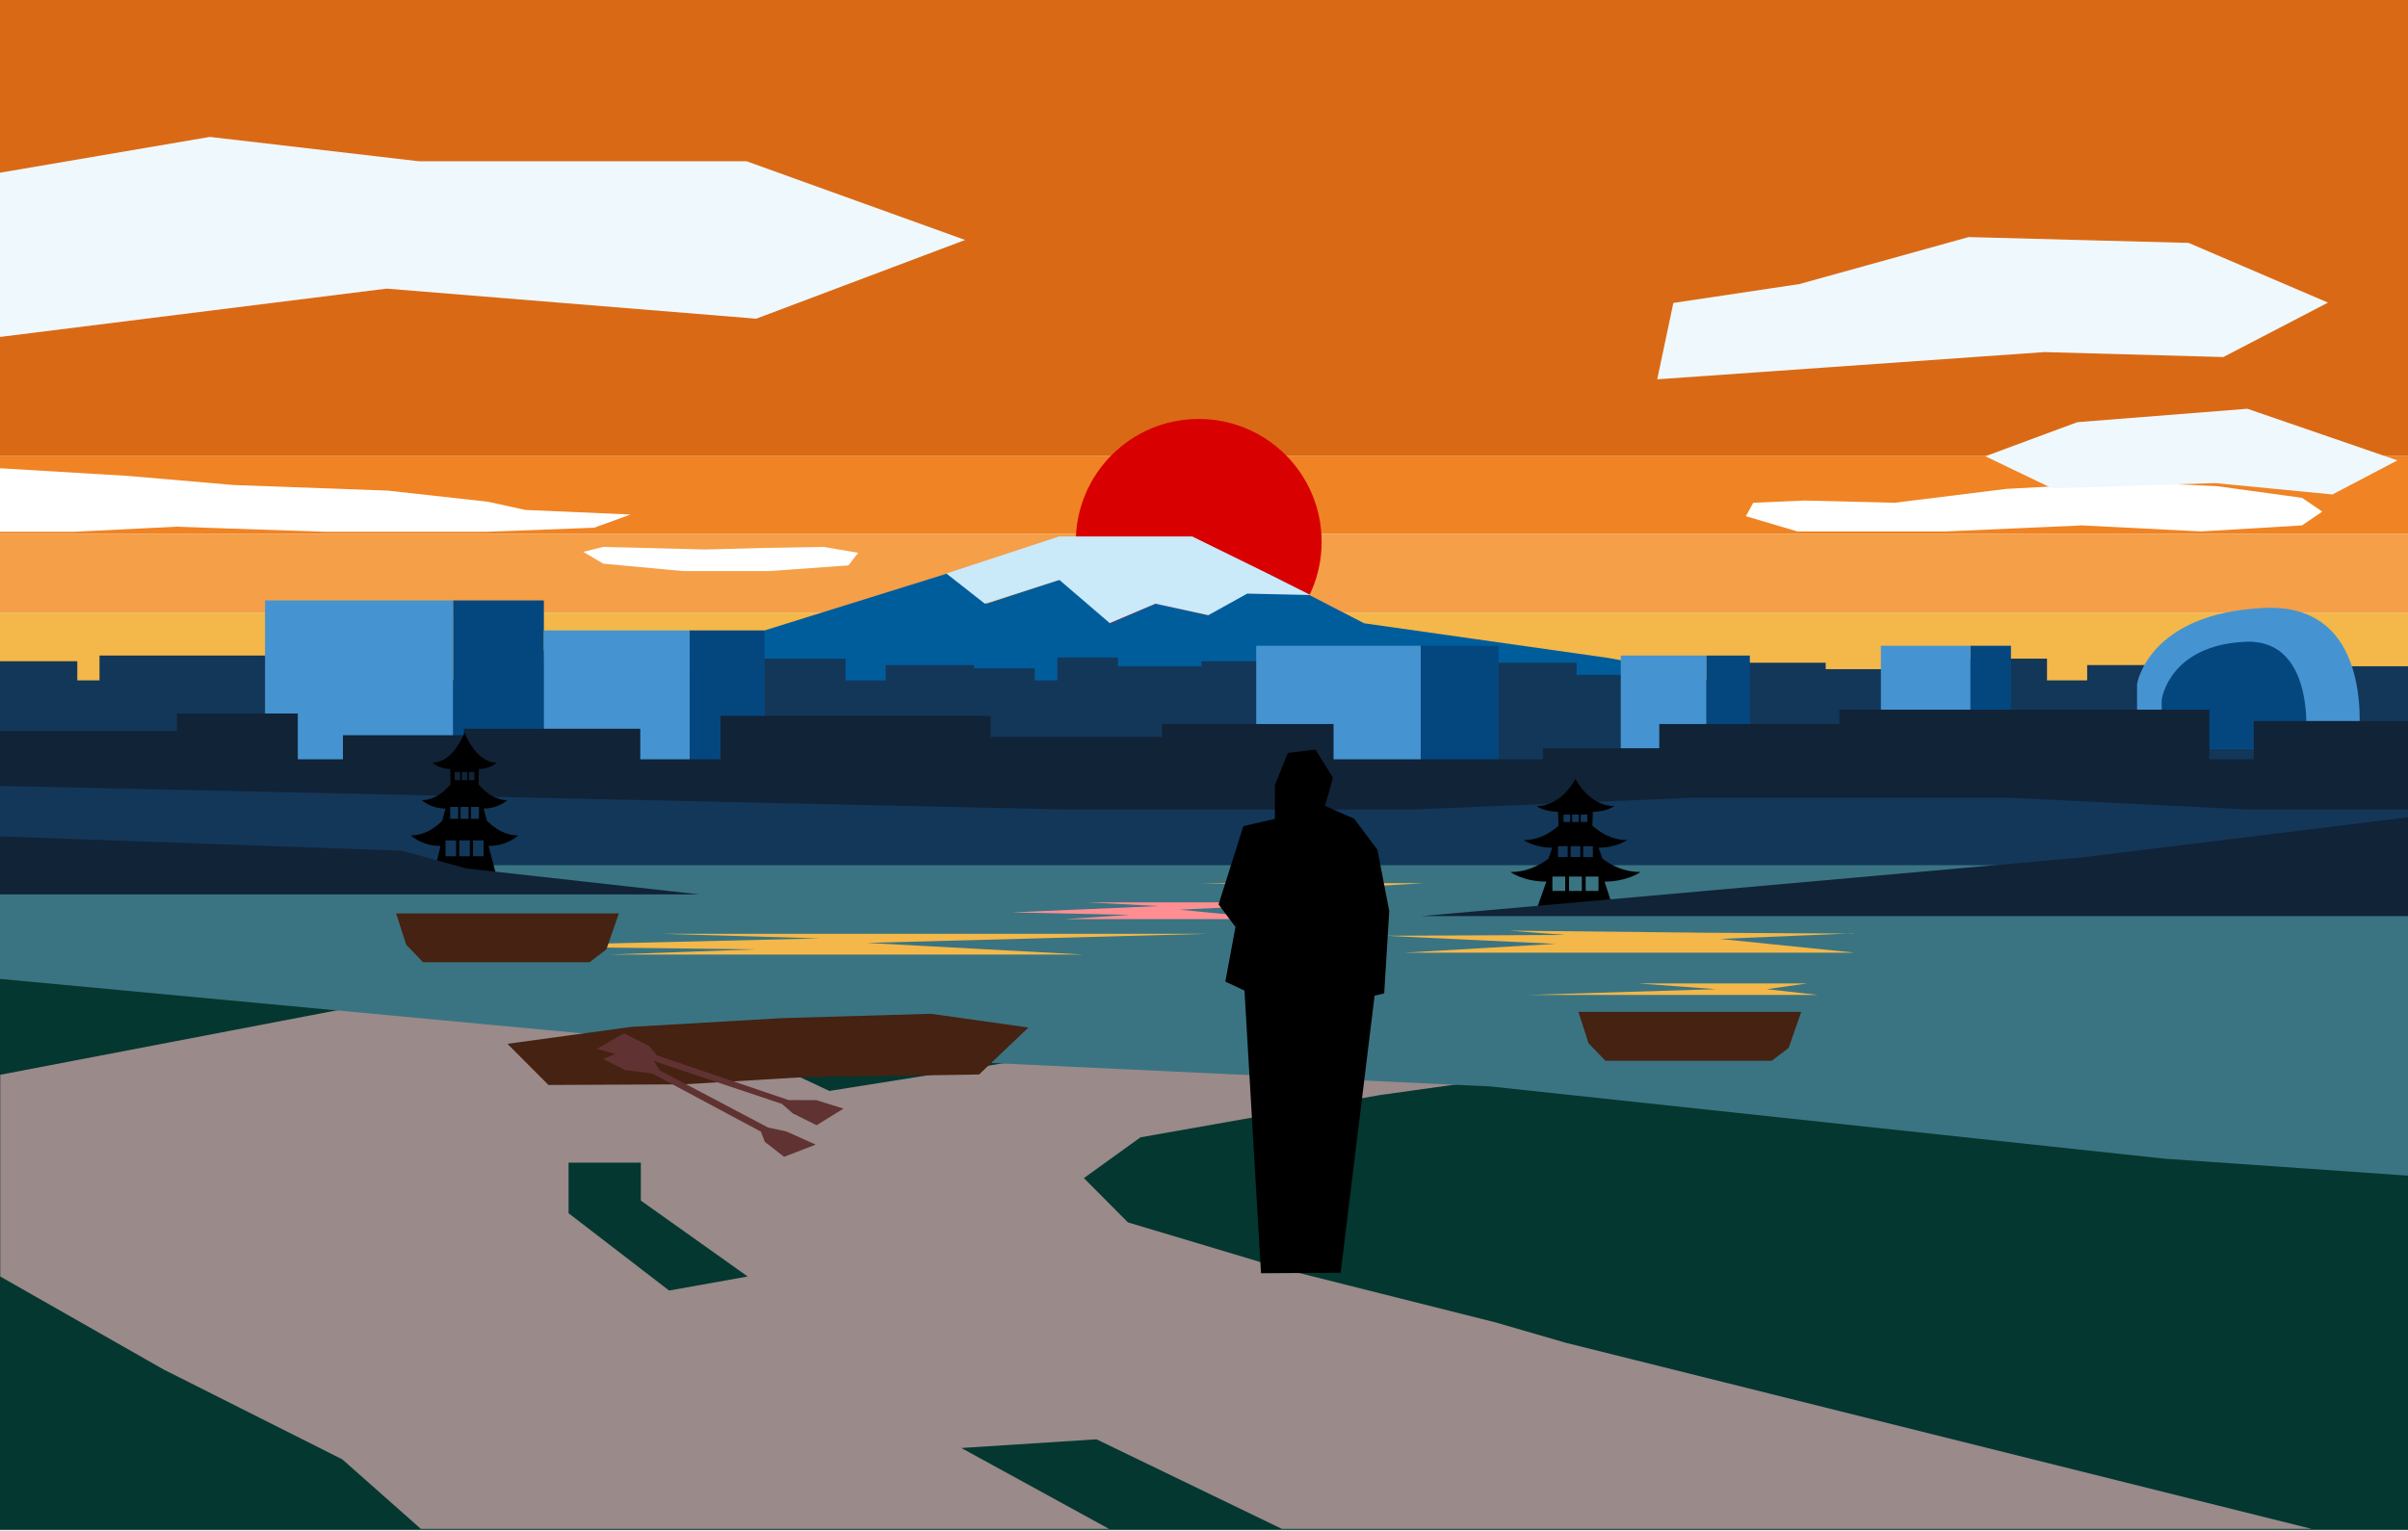
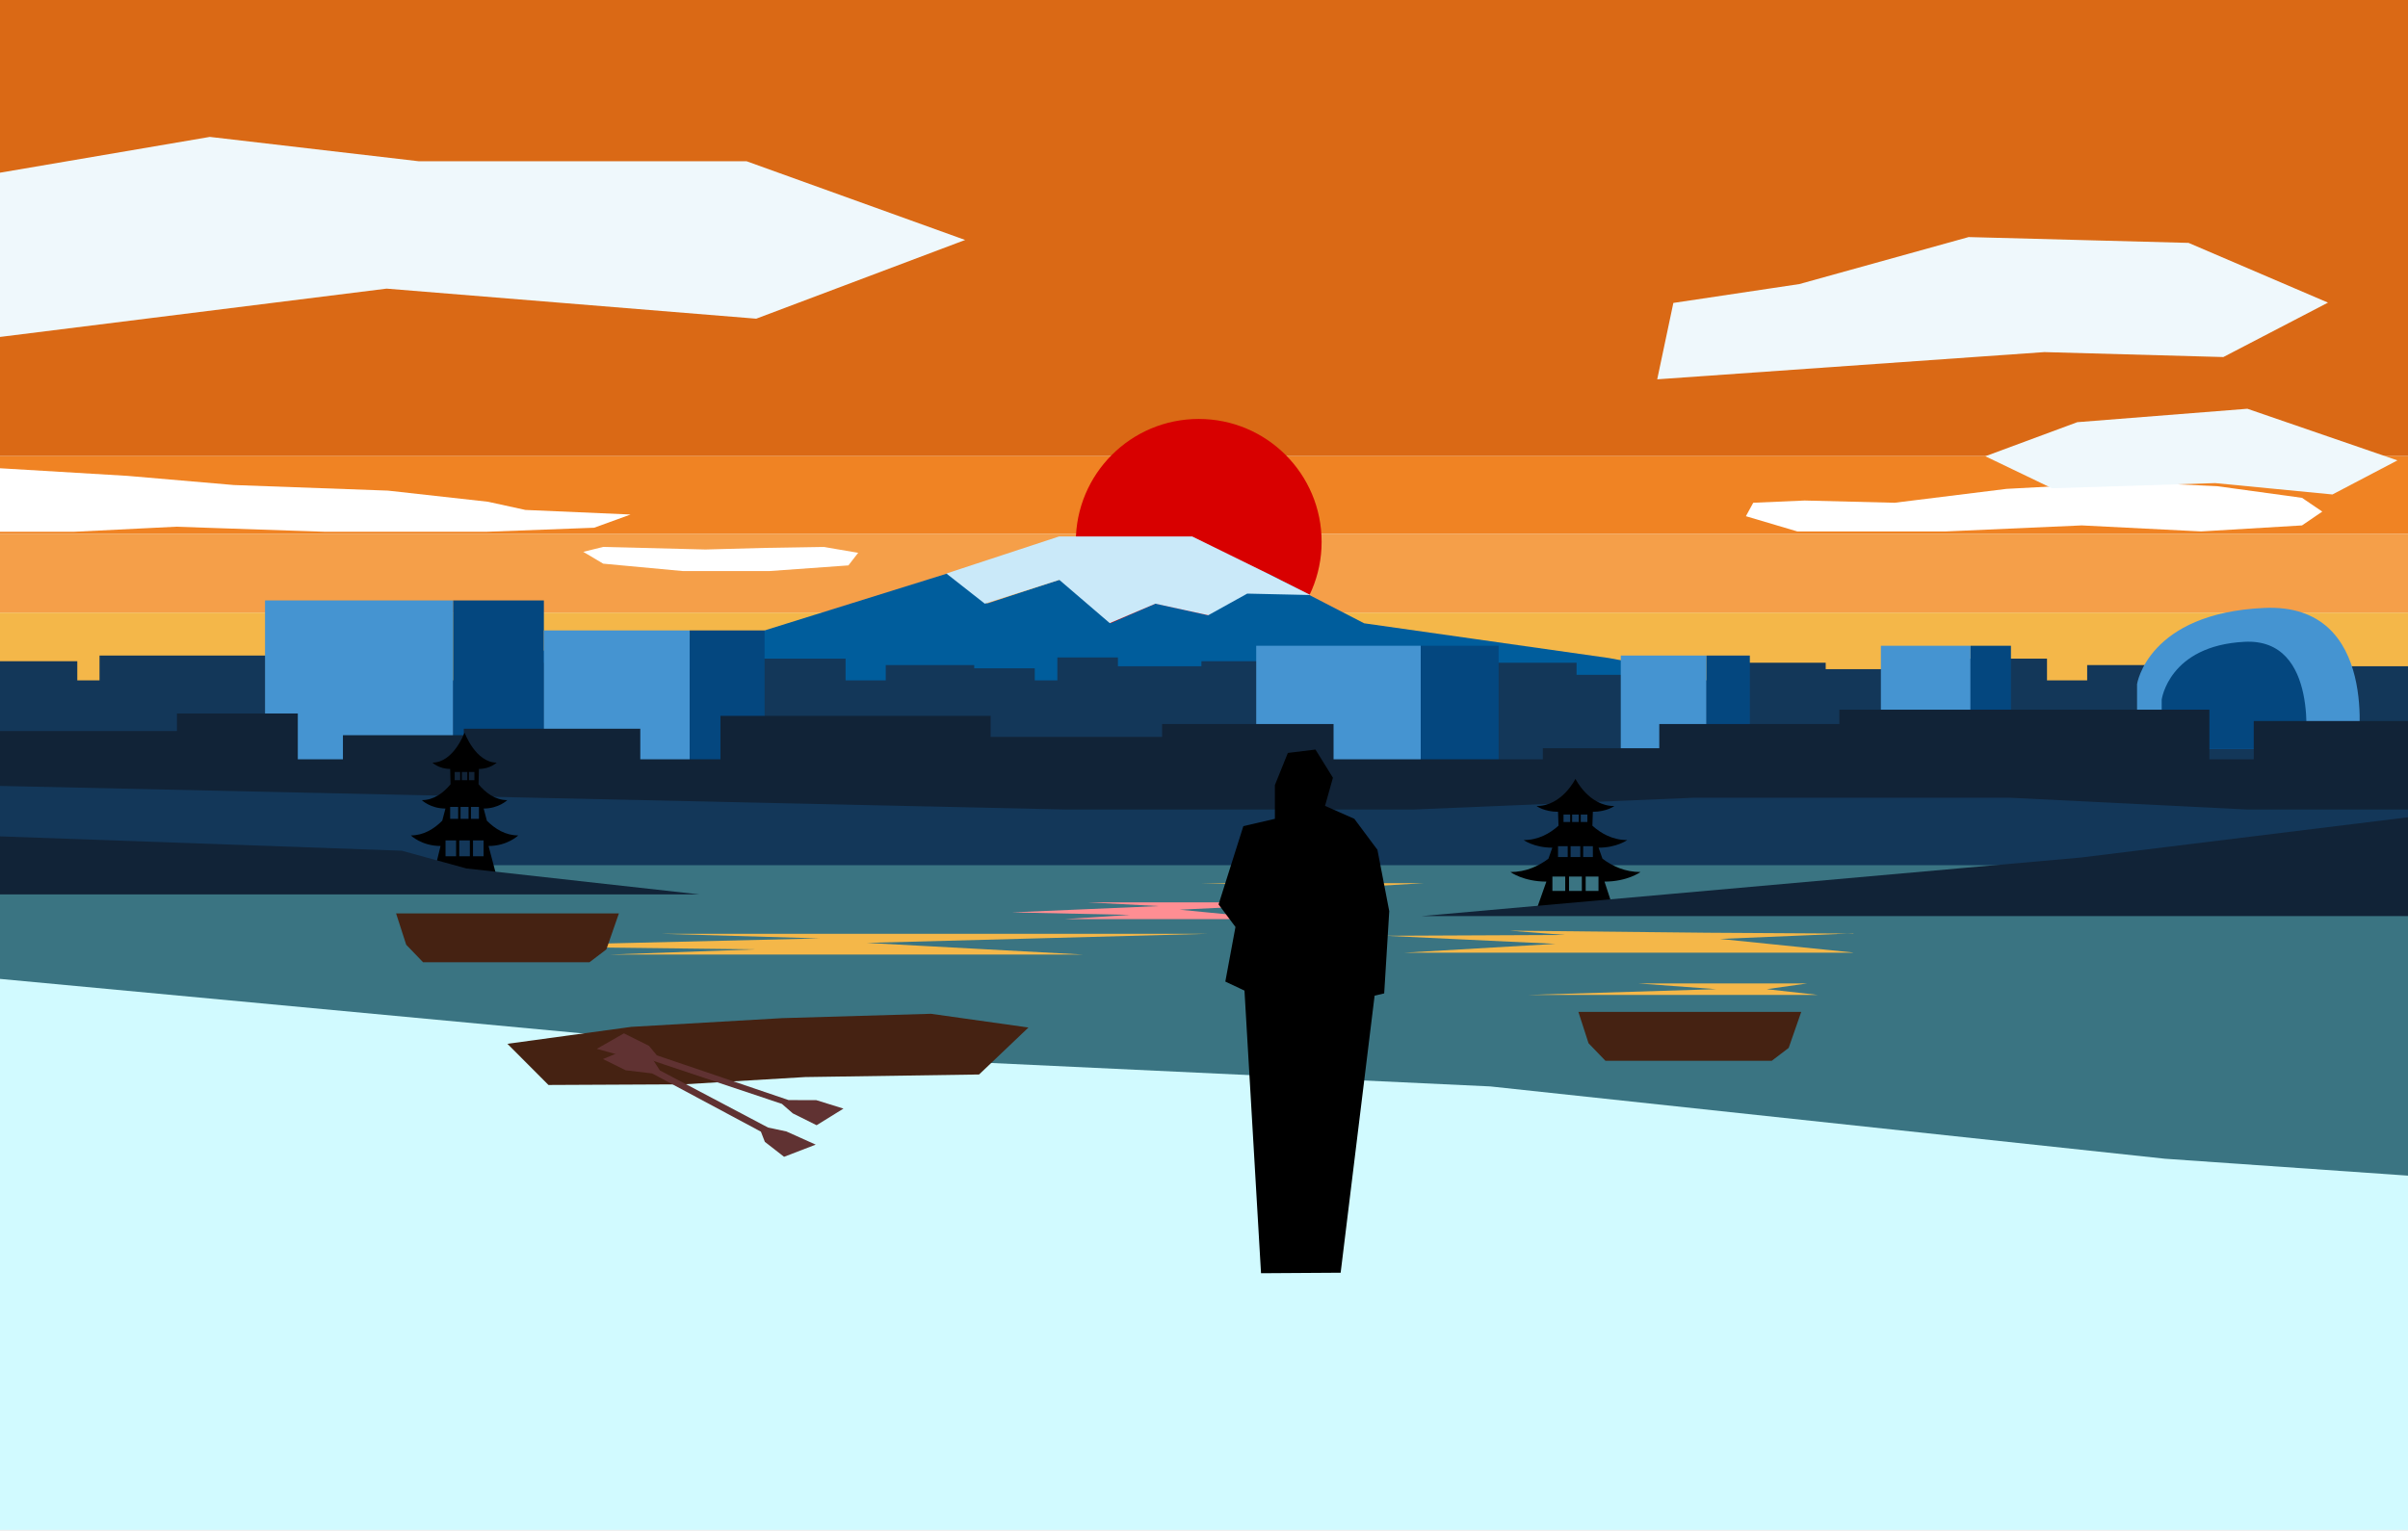
<svg xmlns="http://www.w3.org/2000/svg" width="2444" height="1554">
  <g fill="none" fill-rule="evenodd">
-     <path fill="#043730" d="M0 1553.246h2444v-589H0z" />
+     <path fill="#d1faff" d="M0 1553.246h2444v-589H0z" />
    <path fill="#DA6915" d="M0 463h2444V0H0z" />
-     <path d="M758.878 1295.993l-108.47-77.083v-38.524h-73.33v51.383l102.044 78.484 79.756-14.26zm274.284-218.87l-22.328-16.62-204.127 30.677 35.057 16.415 191.398-30.472zm216.857-39.464l121.199-21.906-22.328-9.248-137.142 18.498 38.27 12.656zm189.255-124.634v-61.847h-69.127v61.847h69.127zm69.086 0h69.086v-30.933h-69.086v30.933zm11.164 77.526l71.764-13.191-25.5-5.344-52.649 10.687-11.164 2.856 17.55 4.992zm133.146-84.214l9.558-3.907-70.94-6.428v5.177l61.382 5.158zm81.322 29.809V924.91h-15.943l-3.955 11.053-26.324 11.422h23.11l23.112-11.24zm612.258 616.099H1301.06l-188.184-90.956-137.142 8.824 149.912 82.132h-698.48l-79.756-70.598-181.758-91.455L.25 1295.993V1091.18l395.03-75.648 377.934-38.522 515.076-21.188 99.942-15.2-87.171-6.686v-20.91h-69.127v15.622l-69.086-5.286v-41.27h138.213v-30.914h-69.127v-30.933h58.457l217.97 19.546v11.387h69.085v-5.194l259.413 23.266 185.012 24.264 73.33 36.055v31.007l-109.5 48.085-163.137 38.246-173.89 30.216-248.742 34.745-242.399 42.818-57.427 41.396 44.657 44.955 159.47 47.807 213.685 53.76 70.775 20.543 661.446 165.128 96.11 23.97z" fill="#9a8a8a" />
    <path fill="#F08323" d="M0 542h2444v-79H0z" />
    <path fill="#F59F49" d="M0 622h2444v-80H0z" />
    <path fill="#F4B749" d="M0 701h2444v-79H0z" />
    <path fill="#3a7482" d="M0 993.854l818.019 76.552 694.513 32.609 684.795 73.413L2444 1193.595v-325.16H0z" />
    <path d="M1341.38 550.08c0 68.89-55.846 124.737-124.736 124.737-68.89 0-124.736-55.846-124.736-124.736 0-68.89 55.846-124.736 124.736-124.736 68.89 0 124.736 55.846 124.736 124.736" fill="#d80000" />
    <path fill="#FFF" d="M0 475.404l129.532 7.74 107.802 9.292 156.419 5.677 101.454 11.29 38.05 8.323L640 522.372l-36.99 13.419-109.915 4.129H330.34l-151.66-5.162-104.104 5.162H-.001zm861.099 98.633l-80.406 5.754h-87.61l-80.867-7.52-20.217-12.011 20.217-4.985 103.785 2.615 61.962-1.665 57.934-.95 35.102 5.965z" />
    <path fill="#005D9C" d="M482.532 683.961l104.966-35.446h161.413l214.416-66.851 38.545 31.102 74.685-24.56 50.594 44.607 45.773-20.047 53 11.887 59.561-42.99 99.044 51.15 248.545 35.298 84.393 15.85v47.703H482.532z" />
    <path fill="#CAE9F9" d="M960.533 582.266l114.336-37.602h135.206l76.541 37.602 43.443 21.84-64.17-1.428-39.557 21.946-53.649-11.71-46.33 19.75-51.21-43.953-75.593 24.202z" />
    <path fill="#FFF" d="M2163.186 489.516l-126.671 6.822-113.63 14.1-91.275-2.275-52.16 2.274-7.45 13.644 52.16 15.463h150.885l137.844-6.11 121.084 6.11 102.453-6.11 20.573-14.03-20.573-13.97-86.164-11.824z" />
    <path fill="#133759" d="M2354.011 676.426v-8.934h-61.47v23.263H2269.6v-12.23h-61.47v-3.29h-89.758v15.52h-40.769v-22.049h-137.408v10.678h-87.196v-6.533h-87.204v17.904h-106.427v-5.615h-59.22v-12.289h-91.577v-7.286h-188.187v25.19h-22.556v-19.434h-78.451v5.105h-84.737v-8.934h-61.47v23.263h-22.947v-12.23h-61.465v-3.29H899v15.52h-40.774v-22.049H720.821v10.678h-87.2v-6.533h-87.2v17.904H439.994v-5.615h-59.22v-12.289h-91.58v-7.286H101.01v25.19H78.45v-19.434H-.002V799.75h2444V676.426z" />
    <path fill="#4594D1" d="M269 772.435h191V609.597H269z" />
    <path fill="#04477F" d="M460 772.435h92V609.597h-92z" />
    <path fill="#4594D1" d="M552 772.435h148V640.048H552z" />
    <path fill="#04477F" d="M700 772.435h76V640.048h-76z" />
    <path fill="#4594D1" d="M1275 788.01h167V655.623h-167z" />
    <path fill="#04477F" d="M1442 788.01h79V655.623h-79z" />
    <path fill="#4594D1" d="M1909 788.01h91V655.623h-91z" />
    <path fill="#04477F" d="M2000 788.01h41V655.623h-41z" />
    <path fill="#4594D1" d="M1645 797.952h87V665.565h-87z" />
    <path fill="#04477F" d="M1732 797.952h44V665.565h-44z" />
    <path d="M2169 760.51v-65.935s10.85-72.088 129.224-77.364c118.375-5.274 94.878 143.3 94.878 143.3h-224.103z" fill="#4594D1" />
    <path d="M2194 760.51V710.4s7.057-54.789 84.052-58.798 61.713 108.908 61.713 108.908H2194z" fill="#04477F" />
    <path fill="#112337" d="M2287.438 732.028v38.869h-45.023v-50.382h-375.56v14.574h-182.768v24.579H1565.9v11.229h-212.4v-35.808h-174.022v13.065h-174.03V726.8H731.224v44.097H649.86v-31.042H470.73v6.58H348.056v24.462h-45.79V724.37H179.593v17.867H-.001v86.648h2444v-96.858z" />
    <path fill="#133759" d="M0 797.92l1083.565 24h350.02l285.56-12h321.034l241.569 12h162.251v56.515H0z" />
    <path fill="#F4B749" d="M670.264 948.047H1227l-347.232 9.248 219.71 11.835H618.797l148.29-5.29-269.089-3.16 334.062-7.938z" />
    <path fill="#FF8E93" d="M1103.798 916.13h248.201l-154.801 7.457 97.95 9.543h-214.295l66.11-4.265L1027 926.316l148.93-6.4z" />
    <path fill="#F4B749" d="M1445 896.663h-226l155.654 4.133zm436 70.564l-.911-.235-134.34-13.73 135.25-5.665.228.291-148.363-.907-200.814-2.129 56.352 4.392-182.403.823 172.631 8.198-153.208 8.962zm-46.85 31.231h-171.409l79.195 5.827-190.937 5.827h294l-51.801-5.827z" />
    <path d="M452.186 869.353h10.737v-16.079h-10.737v16.079zm4.708-37.974h8.12V819.22h-8.12v12.158zm4.6-39.266h5.562v-8.328h-5.562v8.328zm7.217 0h5.573v-8.328h-5.573v8.328zm-1.276 39.266h8.13V819.22h-8.13v12.158zm-1.31 37.974h10.747v-16.079h-10.748v16.079zm9.816-77.24h5.561v-8.328h-5.561v8.328zm2.041 39.266h8.12V819.22h-8.12v12.158zm2.092 37.974h10.738v-16.079h-10.738v16.079zm15.785-10.453l8.944 33.848-62.998-12.07 5.334-21.778c-19.234 0-30.14-10.717-30.14-10.717 12.868 0 23.498-6.547 31.855-14.951l3.262-12.349c-15.308 0-23.984-8.535-23.984-8.535 12.314 0 22.06-7.529 29.169-16.107l-.386-15.573c-11.51 0-18.035-6.413-18.035-6.413 21.485 0 32.618-30.507 32.618-30.507s11.135 30.507 32.62 30.507c0 0-6.524 6.413-18.035 6.413l-.387 15.573c7.109 8.578 16.855 16.107 29.168 16.107 0 0-8.674 8.535-23.972 8.535l3.252 12.349c8.357 8.404 18.986 14.95 31.855 14.95 0 0-10.907 10.718-30.14 10.718zm1113.526 45.635h13.003v-14.567h-13.003v14.567zm-2.534-34.407h9.833v-11.016h-9.833v11.016zm-2.474-35.575h6.736v-7.546h-6.736v7.546zm-8.751 0h6.746v-7.546h-6.746v7.546zm-1.549 35.575h9.846v-11.016h-9.846v11.016zm-1.586 34.407h13.016v-14.567h-13.016v14.567zm-5.606-69.982h6.736v-7.546h-6.736v7.546zm-5.571 35.575h9.833v-11.016h-9.833v11.016zm-5.703 34.407h13.003v-14.567h-13.003v14.567zM1533 885.355s13.207 9.712 36.5 9.712l-10.83 30.665 76.29-10.936-6.46-19.73c23.293 0 36.5-9.711 36.5-9.711-15.583 0-28.455-5.933-38.577-13.544l-3.95-11.19c18.538 0 29.044-7.734 29.044-7.734-14.912 0-26.714-6.821-35.324-14.594l.47-14.11c13.94 0 21.84-5.81 21.84-5.81-26.02 0-39.502-27.641-39.502-27.641s-13.484 27.64-39.501 27.64c0 0 7.9 5.81 21.838 5.81l.469 14.11c-8.608 7.774-20.41 14.595-35.324 14.595 0 0 10.507 7.733 29.034 7.733l-3.94 11.19c-10.122 7.612-22.992 13.545-38.577 13.545z" fill="#000" />
    <path fill="#112337" d="M2444 930.064H1443l668.976-59.44L2444 829.758zM0 908.076h710l-236.626-26.348-65.569-18.027L0 849.14z" />
    <path fill="#000" d="M1243.644 996.57l19.44 9.15 16.796 286.96 80.808-.52 34.474-281.297 9.721-2.285 5.147-83.48-12.007-62.321-23.444-31.45-29.732-13.149 8.005-28.59L1335.128 761l-28.018 3.43-13.149 32.591v34.306l-32.02 7.434-25.158 79.477 17.153 22.87z" />
    <path fill="#452212" d="M515 1059.748l41.678 41.796 136.956-.654 123.505-7.379 176.595-2.616 50.095-47.688-98.963-13.937-151.133 4.424-152.942 8.85z" />
    <path fill="#603232" d="M661.876 1089.82l-26.825-3.189-23.047-11.393 32.328-13.521 18.567 14.47 6.869 10.595 109.796 57.996 18.539 3.945 29.813 13.387-32.128 12.363-19.498-15.195-4.018-10.342z" />
    <path fill="#603232" d="M800.369 1116.876l28.166.094 27.544 8.558-27.245 16.873-24.237-12.066-10.984-9.597-132.632-44.375-20.138-1.774-35.098-9.738 27.492-15.718 25.44 12.667 8.027 9.672z" />
    <path fill="#452212" d="M402 927.352h226.157l-12.73 36.55-17.135 13.057h-168.878l-17.136-17.788z" />
    <path fill="#452212" d="M1602 1027.352h226.157l-12.73 36.55-17.135 13.057h-168.878l-17.136-17.788z" />
    <path fill="#EFF8FC" d="M0 175.332v166.75l392.371-49.042 375.15 30.516 212.048-79.924-221.843-79.924H424.985L212.97 139zM1826.229 288.41l-127.855 19.146L1682 385.1l392.94-27.627 181.655 5.025 106.194-55.254-141.481-60.645-223.218-5.909zM2280.995 415l-172.66 13.629L2015 463.223l67.663 32.5 165.666-5.242 118.993 11.53 65.945-34.593z" />
  </g>
</svg>
